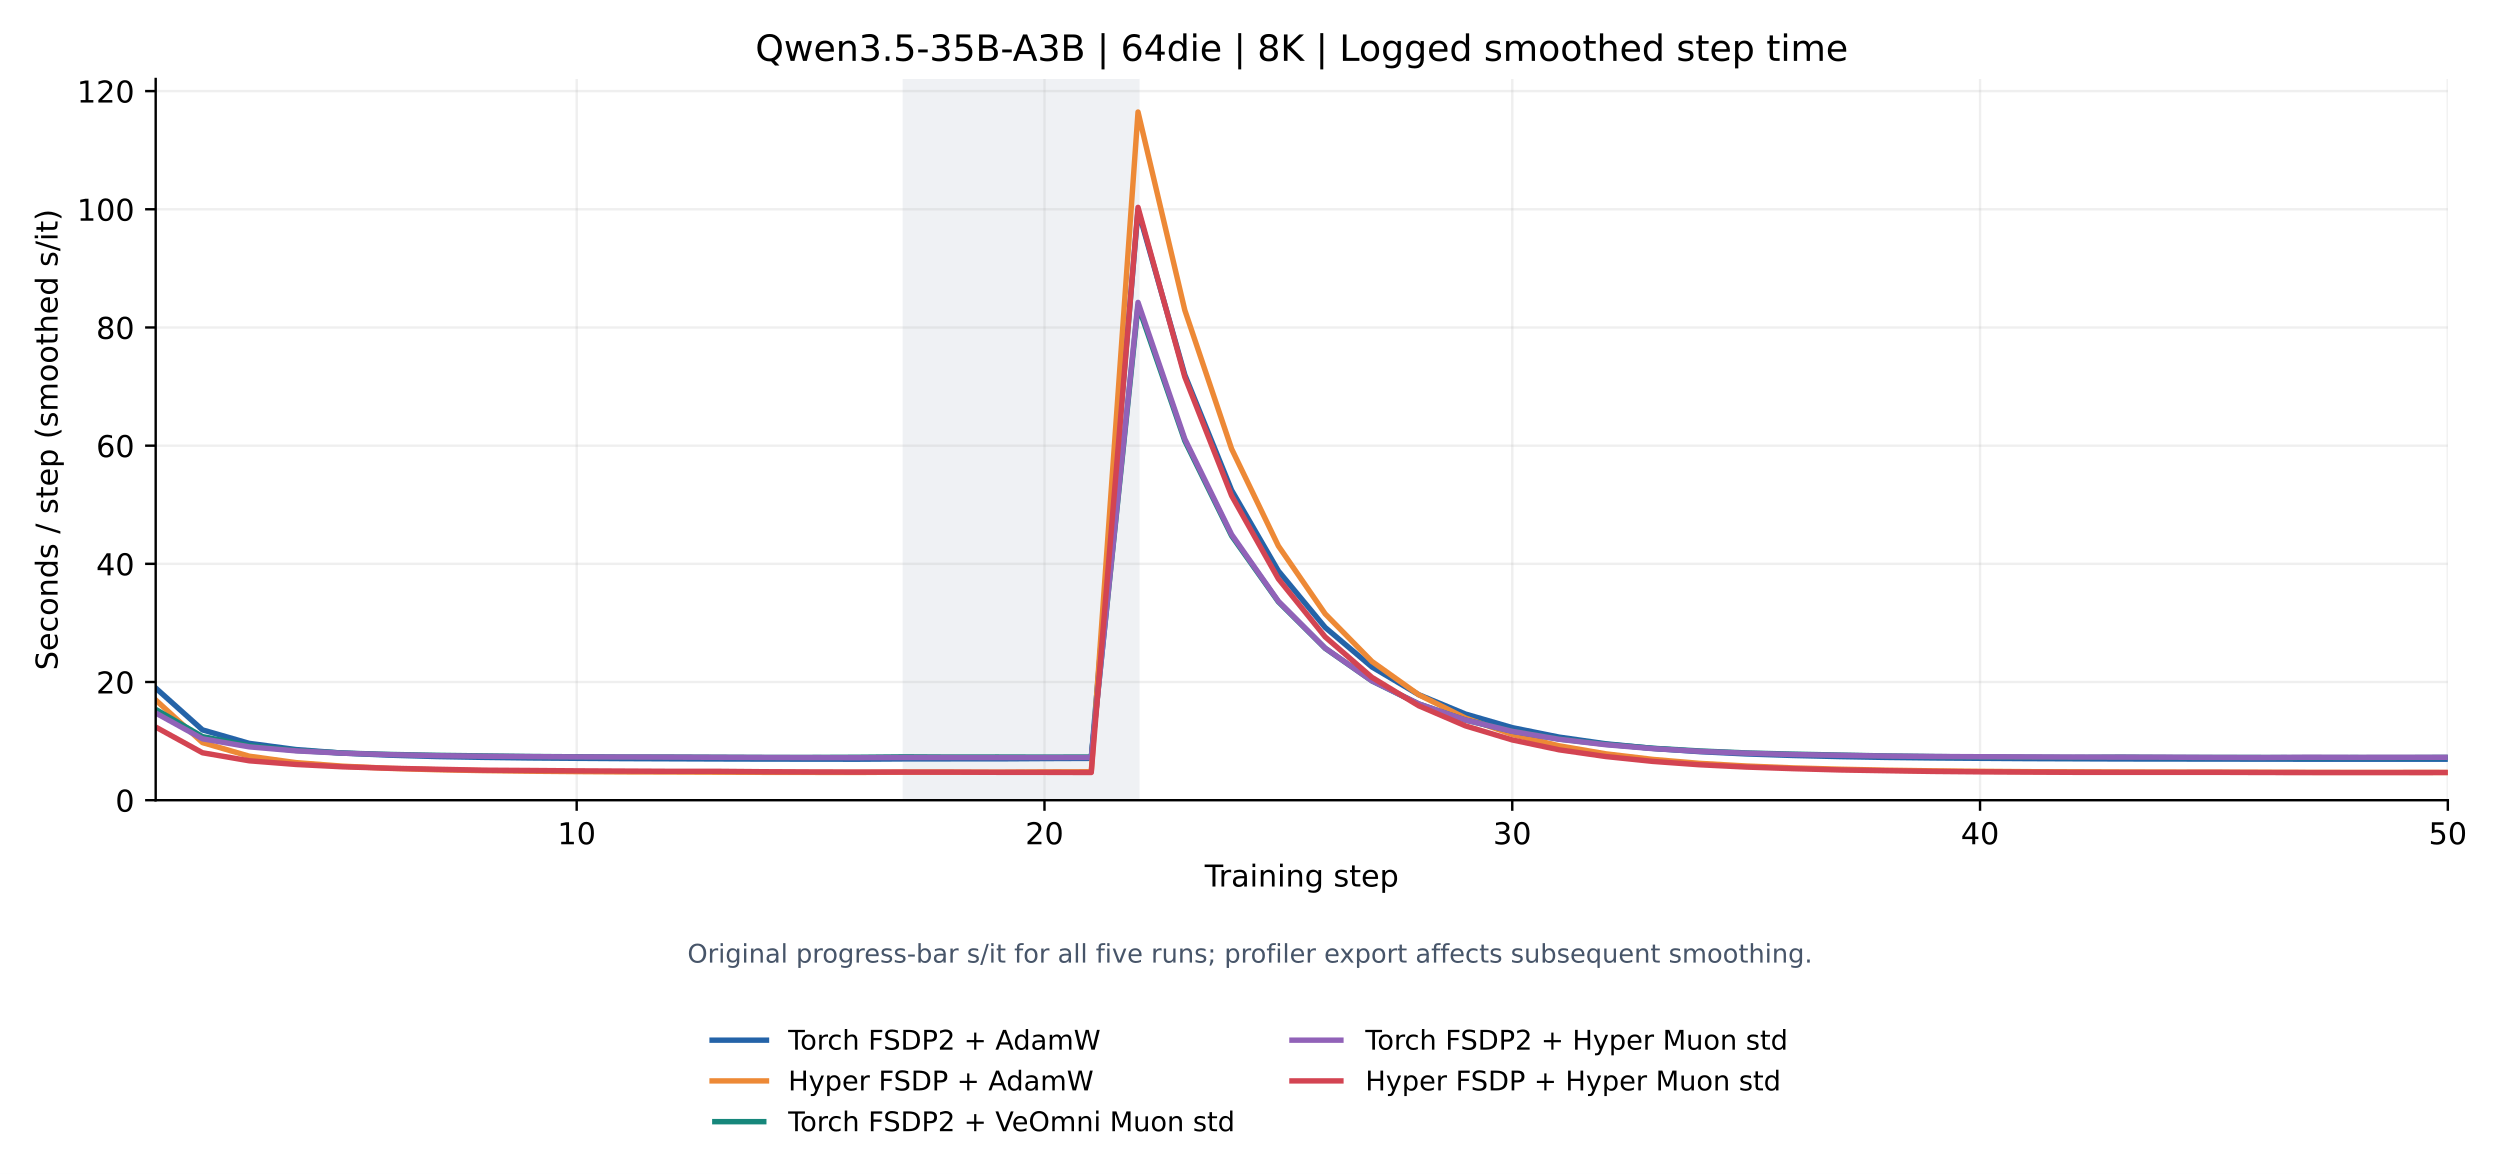
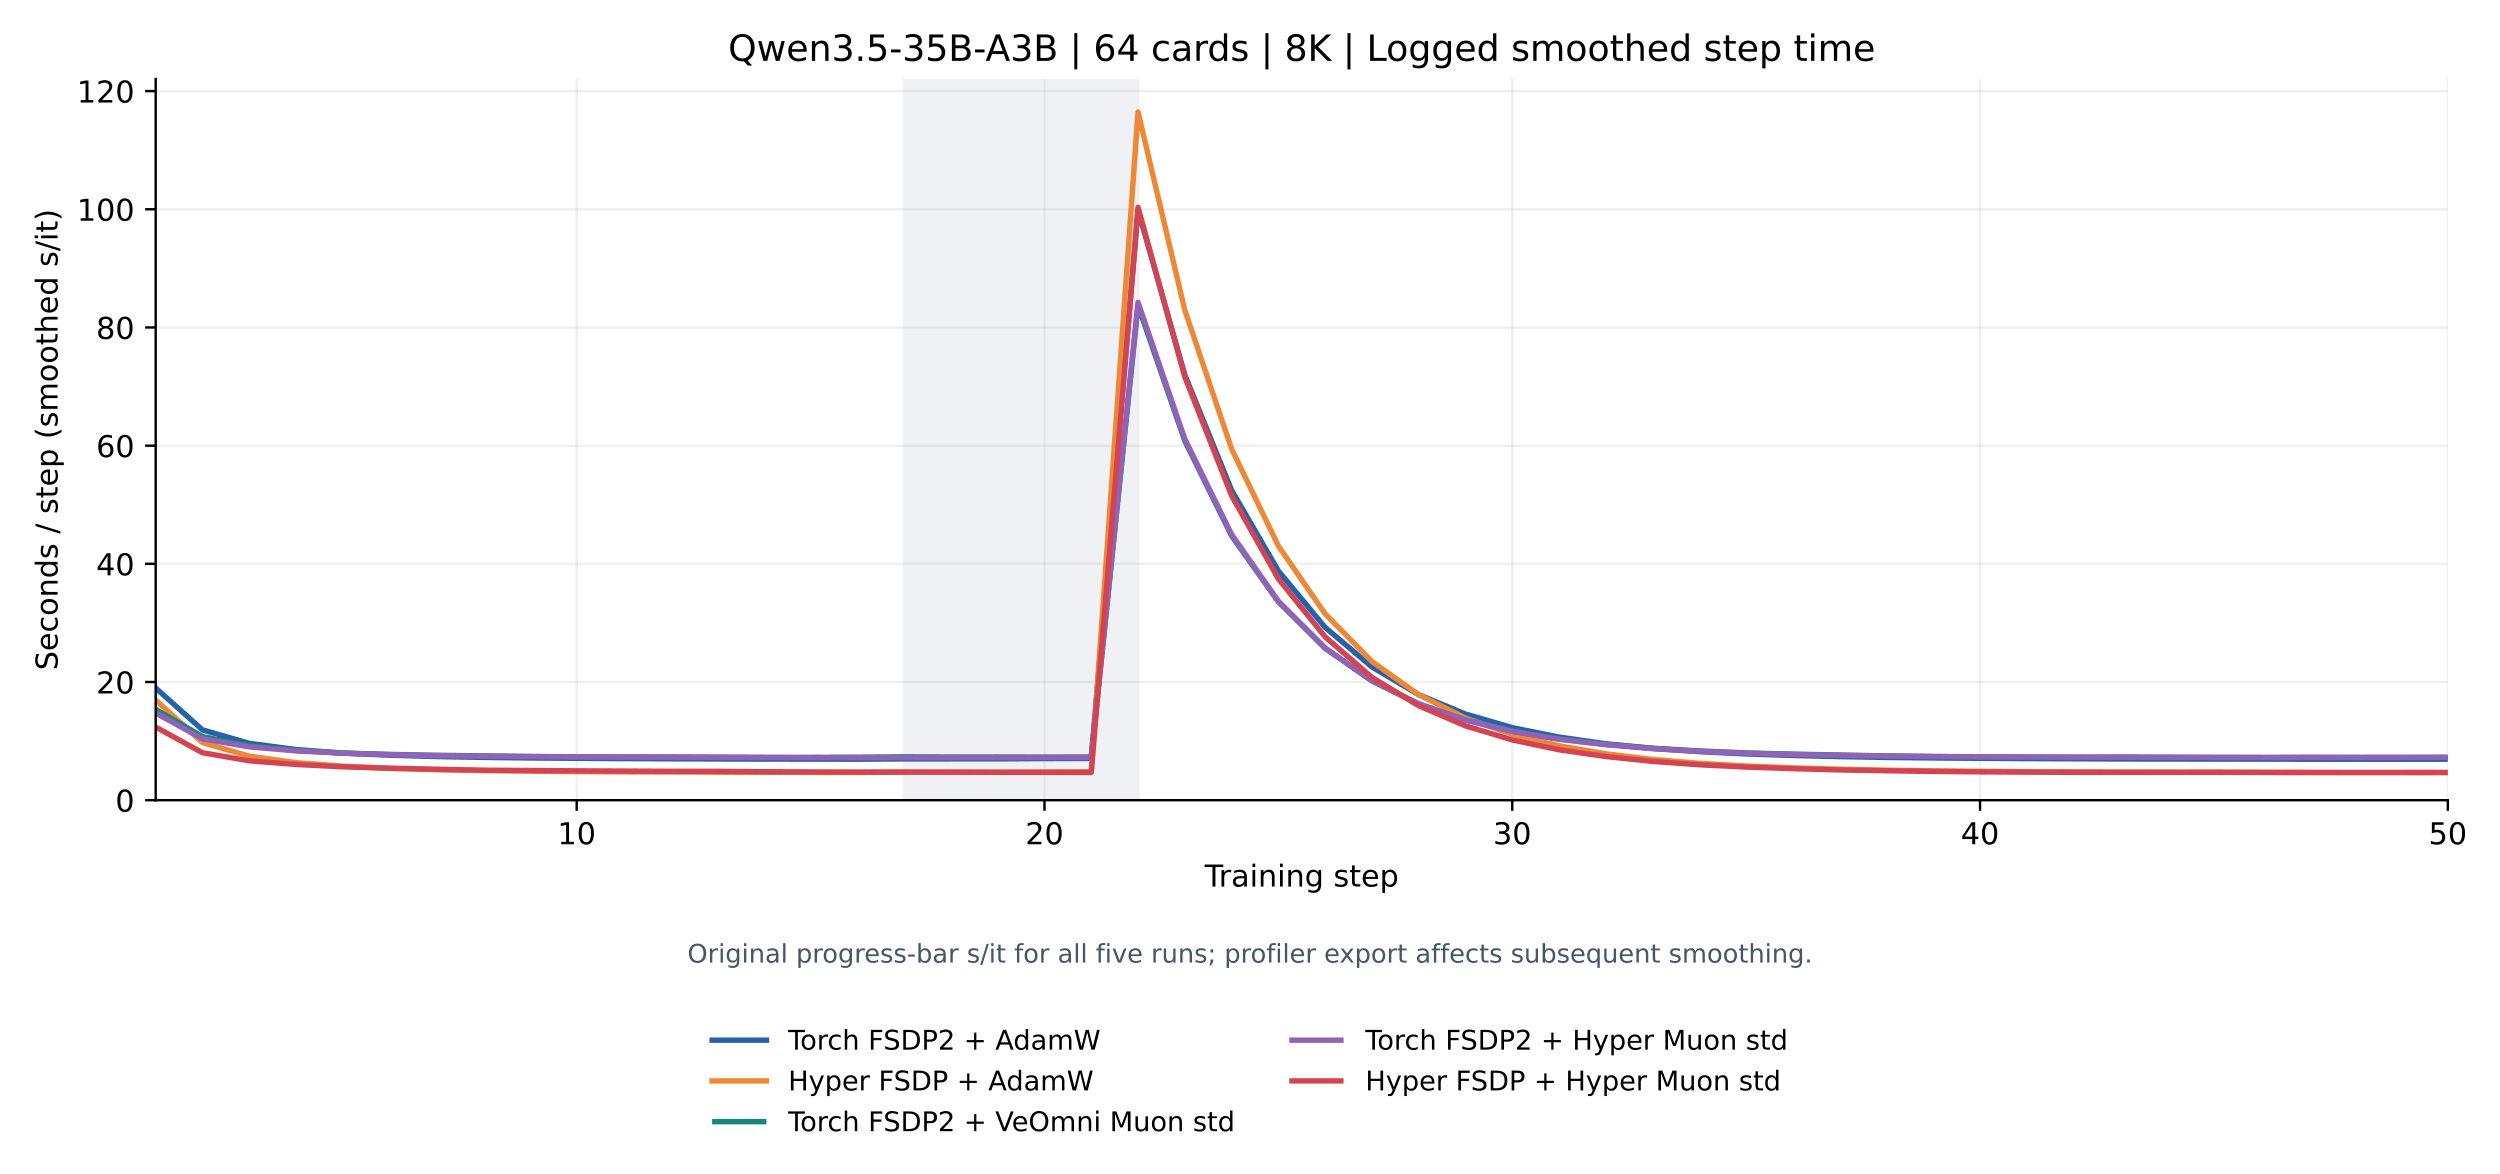
<svg xmlns="http://www.w3.org/2000/svg" xmlns:xlink="http://www.w3.org/1999/xlink" width="828pt" height="388.8pt" viewBox="0 0 828 388.8" version="1.1">
  <defs>
    <style type="text/css">*{stroke-linejoin: round; stroke-linecap: butt}</style>
  </defs>
  <g id="figure_1">
    <g id="patch_1">
      <path d="M 0 388.8 L 828 388.8 L 828 0 L 0 0 z " style="fill: #ffffff" />
    </g>
    <g id="axes_1">
      <g id="patch_2">
        <path d="M 51.562 265.03 L 810.72 265.03 L 810.72 26.16 L 51.562 26.16 z " style="fill: #ffffff" />
      </g>
      <g id="patch_3">
        <path d="M 299.451 265.03 L 376.916 265.03 L 376.916 26.16 L 299.451 26.16 z " clip-path="url(#pf709aa129a)" style="fill: #94a3b8; opacity: 0.15; stroke: #94a3b8; stroke-linejoin: miter" />
      </g>
      <g id="matplotlib.axis_1">
        <g id="xtick_1">
          <g id="line2d_1">
            <path d="M 190.999 265.03 L 190.999 26.16 " clip-path="url(#pf709aa129a)" style="fill: none; stroke: #b0b0b0; stroke-opacity: 0.2; stroke-width: 0.8; stroke-linecap: square" />
          </g>
          <g id="line2d_2">
            <defs>
              <path id="m7ab575b5c6" d="M 0 0 L 0 3.5 " style="stroke: #000000; stroke-width: 0.8" />
            </defs>
            <g>
              <use xlink:href="#m7ab575b5c6" x="190.999" y="265.03" style="stroke: #000000; stroke-width: 0.8" />
            </g>
          </g>
          <g id="text_1">
            <text style="font-size: 10px; font-family: 'DejaVu Sans', 'Bitstream Vera Sans', 'Computer Modern Sans Serif', 'Lucida Grande', 'Verdana', 'Geneva', 'Lucid', 'Arial', 'Helvetica', 'Avant Garde', sans-serif; text-anchor: middle" x="190.999" y="279.627" transform="rotate(-0 190.9995 279.6273)">10</text>
          </g>
        </g>
        <g id="xtick_2">
          <g id="line2d_3">
            <path d="M 345.93 265.03 L 345.93 26.16 " clip-path="url(#pf709aa129a)" style="fill: none; stroke: #b0b0b0; stroke-opacity: 0.2; stroke-width: 0.8; stroke-linecap: square" />
          </g>
          <g id="line2d_4">
            <g>
              <use xlink:href="#m7ab575b5c6" x="345.93" y="265.03" style="stroke: #000000; stroke-width: 0.8" />
            </g>
          </g>
          <g id="text_2">
            <text style="font-size: 10px; font-family: 'DejaVu Sans', 'Bitstream Vera Sans', 'Computer Modern Sans Serif', 'Lucida Grande', 'Verdana', 'Geneva', 'Lucid', 'Arial', 'Helvetica', 'Avant Garde', sans-serif; text-anchor: middle" x="345.93" y="279.627" transform="rotate(-0 345.9296 279.6273)">20</text>
          </g>
        </g>
        <g id="xtick_3">
          <g id="line2d_5">
            <path d="M 500.86 265.03 L 500.86 26.16 " clip-path="url(#pf709aa129a)" style="fill: none; stroke: #b0b0b0; stroke-opacity: 0.2; stroke-width: 0.8; stroke-linecap: square" />
          </g>
          <g id="line2d_6">
            <g>
              <use xlink:href="#m7ab575b5c6" x="500.86" y="265.03" style="stroke: #000000; stroke-width: 0.8" />
            </g>
          </g>
          <g id="text_3">
            <text style="font-size: 10px; font-family: 'DejaVu Sans', 'Bitstream Vera Sans', 'Computer Modern Sans Serif', 'Lucida Grande', 'Verdana', 'Geneva', 'Lucid', 'Arial', 'Helvetica', 'Avant Garde', sans-serif; text-anchor: middle" x="500.86" y="279.627" transform="rotate(-0 500.8597 279.6273)">30</text>
          </g>
        </g>
        <g id="xtick_4">
          <g id="line2d_7">
            <path d="M 655.79 265.03 L 655.79 26.16 " clip-path="url(#pf709aa129a)" style="fill: none; stroke: #b0b0b0; stroke-opacity: 0.2; stroke-width: 0.8; stroke-linecap: square" />
          </g>
          <g id="line2d_8">
            <g>
              <use xlink:href="#m7ab575b5c6" x="655.79" y="265.03" style="stroke: #000000; stroke-width: 0.8" />
            </g>
          </g>
          <g id="text_4">
            <text style="font-size: 10px; font-family: 'DejaVu Sans', 'Bitstream Vera Sans', 'Computer Modern Sans Serif', 'Lucida Grande', 'Verdana', 'Geneva', 'Lucid', 'Arial', 'Helvetica', 'Avant Garde', sans-serif; text-anchor: middle" x="655.79" y="279.627" transform="rotate(-0 655.7899 279.6273)">40</text>
          </g>
        </g>
        <g id="xtick_5">
          <g id="line2d_9">
            <path d="M 810.72 265.03 L 810.72 26.16 " clip-path="url(#pf709aa129a)" style="fill: none; stroke: #b0b0b0; stroke-opacity: 0.2; stroke-width: 0.8; stroke-linecap: square" />
          </g>
          <g id="line2d_10">
            <g>
              <use xlink:href="#m7ab575b5c6" x="810.72" y="265.03" style="stroke: #000000; stroke-width: 0.8" />
            </g>
          </g>
          <g id="text_5">
            <text style="font-size: 10px; font-family: 'DejaVu Sans', 'Bitstream Vera Sans', 'Computer Modern Sans Serif', 'Lucida Grande', 'Verdana', 'Geneva', 'Lucid', 'Arial', 'Helvetica', 'Avant Garde', sans-serif; text-anchor: middle" x="810.72" y="279.627" transform="rotate(-0 810.72 279.6273)">50</text>
          </g>
        </g>
        <g id="text_6">
          <text style="font-size: 10px; font-family: 'DejaVu Sans', 'Bitstream Vera Sans', 'Computer Modern Sans Serif', 'Lucida Grande', 'Verdana', 'Geneva', 'Lucid', 'Arial', 'Helvetica', 'Avant Garde', sans-serif; text-anchor: middle" x="431.141" y="293.628" transform="rotate(-0 431.1412 293.6281)">Training step</text>
        </g>
      </g>
      <g id="matplotlib.axis_2">
        <g id="ytick_1">
          <g id="line2d_11">
            <path d="M 51.562 265.03 L 810.72 265.03 " clip-path="url(#pf709aa129a)" style="fill: none; stroke: #b0b0b0; stroke-opacity: 0.2; stroke-width: 0.8; stroke-linecap: square" />
          </g>
          <g id="line2d_12">
            <defs>
              <path id="m87e381351a" d="M 0 0 L -3.5 0 " style="stroke: #000000; stroke-width: 0.8" />
            </defs>
            <g>
              <use xlink:href="#m87e381351a" x="51.562" y="265.03" style="stroke: #000000; stroke-width: 0.8" />
            </g>
          </g>
          <g id="text_7">
            <text style="font-size: 10px; font-family: 'DejaVu Sans', 'Bitstream Vera Sans', 'Computer Modern Sans Serif', 'Lucida Grande', 'Verdana', 'Geneva', 'Lucid', 'Arial', 'Helvetica', 'Avant Garde', sans-serif; text-anchor: end" x="44.562" y="268.828" transform="rotate(-0 44.56234 268.8285)">0</text>
          </g>
        </g>
        <g id="ytick_2">
          <g id="line2d_13">
            <path d="M 51.562 225.886 L 810.72 225.886 " clip-path="url(#pf709aa129a)" style="fill: none; stroke: #b0b0b0; stroke-opacity: 0.2; stroke-width: 0.8; stroke-linecap: square" />
          </g>
          <g id="line2d_14">
            <g>
              <use xlink:href="#m87e381351a" x="51.562" y="225.886" style="stroke: #000000; stroke-width: 0.8" />
            </g>
          </g>
          <g id="text_8">
            <text style="font-size: 10px; font-family: 'DejaVu Sans', 'Bitstream Vera Sans', 'Computer Modern Sans Serif', 'Lucida Grande', 'Verdana', 'Geneva', 'Lucid', 'Arial', 'Helvetica', 'Avant Garde', sans-serif; text-anchor: end" x="44.562" y="229.685" transform="rotate(-0 44.56234 229.6852)">20</text>
          </g>
        </g>
        <g id="ytick_3">
          <g id="line2d_15">
            <path d="M 51.562 186.743 L 810.72 186.743 " clip-path="url(#pf709aa129a)" style="fill: none; stroke: #b0b0b0; stroke-opacity: 0.2; stroke-width: 0.8; stroke-linecap: square" />
          </g>
          <g id="line2d_16">
            <g>
              <use xlink:href="#m87e381351a" x="51.562" y="186.743" style="stroke: #000000; stroke-width: 0.8" />
            </g>
          </g>
          <g id="text_9">
            <text style="font-size: 10px; font-family: 'DejaVu Sans', 'Bitstream Vera Sans', 'Computer Modern Sans Serif', 'Lucida Grande', 'Verdana', 'Geneva', 'Lucid', 'Arial', 'Helvetica', 'Avant Garde', sans-serif; text-anchor: end" x="44.562" y="190.542" transform="rotate(-0 44.56234 190.542)">40</text>
          </g>
        </g>
        <g id="ytick_4">
          <g id="line2d_17">
            <path d="M 51.562 147.6 L 810.72 147.6 " clip-path="url(#pf709aa129a)" style="fill: none; stroke: #b0b0b0; stroke-opacity: 0.2; stroke-width: 0.8; stroke-linecap: square" />
          </g>
          <g id="line2d_18">
            <g>
              <use xlink:href="#m87e381351a" x="51.562" y="147.6" style="stroke: #000000; stroke-width: 0.8" />
            </g>
          </g>
          <g id="text_10">
            <text style="font-size: 10px; font-family: 'DejaVu Sans', 'Bitstream Vera Sans', 'Computer Modern Sans Serif', 'Lucida Grande', 'Verdana', 'Geneva', 'Lucid', 'Arial', 'Helvetica', 'Avant Garde', sans-serif; text-anchor: end" x="44.562" y="151.399" transform="rotate(-0 44.56234 151.3988)">60</text>
          </g>
        </g>
        <g id="ytick_5">
          <g id="line2d_19">
            <path d="M 51.562 108.457 L 810.72 108.457 " clip-path="url(#pf709aa129a)" style="fill: none; stroke: #b0b0b0; stroke-opacity: 0.2; stroke-width: 0.8; stroke-linecap: square" />
          </g>
          <g id="line2d_20">
            <g>
              <use xlink:href="#m87e381351a" x="51.562" y="108.457" style="stroke: #000000; stroke-width: 0.8" />
            </g>
          </g>
          <g id="text_11">
            <text style="font-size: 10px; font-family: 'DejaVu Sans', 'Bitstream Vera Sans', 'Computer Modern Sans Serif', 'Lucida Grande', 'Verdana', 'Geneva', 'Lucid', 'Arial', 'Helvetica', 'Avant Garde', sans-serif; text-anchor: end" x="44.562" y="112.256" transform="rotate(-0 44.56234 112.2555)">80</text>
          </g>
        </g>
        <g id="ytick_6">
          <g id="line2d_21">
            <path d="M 51.562 69.313 L 810.72 69.313 " clip-path="url(#pf709aa129a)" style="fill: none; stroke: #b0b0b0; stroke-opacity: 0.2; stroke-width: 0.8; stroke-linecap: square" />
          </g>
          <g id="line2d_22">
            <g>
              <use xlink:href="#m87e381351a" x="51.562" y="69.313" style="stroke: #000000; stroke-width: 0.8" />
            </g>
          </g>
          <g id="text_12">
            <text style="font-size: 10px; font-family: 'DejaVu Sans', 'Bitstream Vera Sans', 'Computer Modern Sans Serif', 'Lucida Grande', 'Verdana', 'Geneva', 'Lucid', 'Arial', 'Helvetica', 'Avant Garde', sans-serif; text-anchor: end" x="44.562" y="73.112" transform="rotate(-0 44.56234 73.11229)">100</text>
          </g>
        </g>
        <g id="ytick_7">
          <g id="line2d_23">
            <path d="M 51.562 30.17 L 810.72 30.17 " clip-path="url(#pf709aa129a)" style="fill: none; stroke: #b0b0b0; stroke-opacity: 0.2; stroke-width: 0.8; stroke-linecap: square" />
          </g>
          <g id="line2d_24">
            <g>
              <use xlink:href="#m87e381351a" x="51.562" y="30.17" style="stroke: #000000; stroke-width: 0.8" />
            </g>
          </g>
          <g id="text_13">
            <text style="font-size: 10px; font-family: 'DejaVu Sans', 'Bitstream Vera Sans', 'Computer Modern Sans Serif', 'Lucida Grande', 'Verdana', 'Geneva', 'Lucid', 'Arial', 'Helvetica', 'Avant Garde', sans-serif; text-anchor: end" x="44.562" y="33.969" transform="rotate(-0 44.56234 33.96905)">120</text>
          </g>
        </g>
        <g id="text_14">
          <text style="font-size: 10px; font-family: 'DejaVu Sans', 'Bitstream Vera Sans', 'Computer Modern Sans Serif', 'Lucida Grande', 'Verdana', 'Geneva', 'Lucid', 'Arial', 'Helvetica', 'Avant Garde', sans-serif; text-anchor: middle" x="19.073" y="145.595" transform="rotate(-90 19.0725 145.5948)">Seconds / step (smoothed s/it)</text>
        </g>
      </g>
      <g id="line2d_25">
        <path d="M 51.562 227.883 L 67.055 241.739 L 82.548 246.202 L 98.041 248.257 L 113.534 249.431 L 129.027 250.116 L 144.52 250.566 L 160.013 250.84 L 175.506 251.036 L 190.999 251.153 L 206.492 251.251 L 221.985 251.31 L 237.479 251.369 L 252.972 251.408 L 268.465 251.427 L 283.958 251.447 L 299.451 251.349 L 314.944 251.33 L 330.437 251.33 L 345.93 251.232 L 361.423 251.173 L 376.916 69.568 L 392.409 124.153 L 407.902 162.357 L 423.395 189.092 L 438.888 207.802 L 454.381 220.896 L 469.874 230.075 L 485.367 236.494 L 500.86 240.996 L 516.353 244.127 L 531.846 246.339 L 547.339 247.865 L 562.832 248.942 L 578.325 249.705 L 593.818 250.214 L 609.311 250.586 L 624.804 250.86 L 640.297 251.036 L 655.79 251.153 L 671.283 251.251 L 686.776 251.31 L 702.269 251.369 L 717.762 251.388 L 733.255 251.408 L 748.748 251.427 L 764.241 251.447 L 779.734 251.447 L 795.227 251.447 L 810.72 251.447 " clip-path="url(#pf709aa129a)" style="fill: none; stroke: #2463a8; stroke-width: 1.8; stroke-linecap: square" />
      </g>
      <g id="line2d_26">
        <path d="M 51.562 231.836 L 67.055 245.947 L 82.548 250.449 L 98.041 252.582 L 113.534 253.756 L 129.027 254.481 L 144.52 254.931 L 160.013 255.224 L 175.506 255.42 L 190.999 255.557 L 206.492 255.655 L 221.985 255.694 L 237.479 255.753 L 252.972 255.792 L 268.465 255.811 L 283.958 255.831 L 299.451 255.733 L 314.944 255.733 L 330.437 255.753 L 345.93 255.655 L 361.423 255.616 L 376.916 37.099 L 392.409 102.722 L 407.902 148.657 L 423.395 180.813 L 438.888 203.301 L 454.381 219.075 L 469.874 230.094 L 485.367 237.825 L 500.86 243.246 L 516.353 247.004 L 531.846 249.666 L 547.339 251.506 L 562.832 252.817 L 578.325 253.698 L 593.818 254.324 L 609.311 254.755 L 624.804 255.087 L 640.297 255.303 L 655.79 255.459 L 671.283 255.577 L 686.776 255.635 L 702.269 255.694 L 717.762 255.733 L 733.255 255.753 L 748.748 255.772 L 764.241 255.811 L 779.734 255.831 L 795.227 255.831 L 810.72 255.851 " clip-path="url(#pf709aa129a)" style="fill: none; stroke: #ed8936; stroke-width: 1.8; stroke-linecap: square" />
      </g>
      <g id="line2d_27">
        <path d="M 51.562 234.948 L 67.055 243.971 L 82.548 246.965 L 98.041 248.55 L 113.534 249.412 L 129.027 249.862 L 144.52 250.155 L 160.013 250.351 L 175.506 250.547 L 190.999 250.645 L 206.492 250.742 L 221.985 250.742 L 237.479 250.801 L 252.972 250.86 L 268.465 250.86 L 283.958 250.801 L 299.451 250.664 L 314.944 250.742 L 330.437 250.723 L 345.93 250.762 L 361.423 250.723 L 376.916 101.215 L 392.409 146.015 L 407.902 177.466 L 423.395 199.308 L 438.888 214.711 L 454.381 225.515 L 469.874 233.147 L 485.367 238.491 L 500.86 242.17 L 516.353 244.753 L 531.846 246.515 L 547.339 247.826 L 562.832 248.707 L 578.325 249.372 L 593.818 249.764 L 609.311 250.077 L 624.804 250.371 L 640.297 250.566 L 655.79 250.703 L 671.283 250.801 L 686.776 250.86 L 702.269 250.782 L 717.762 250.86 L 733.255 250.86 L 748.748 250.879 L 764.241 250.919 L 779.734 250.899 L 795.227 250.919 L 810.72 250.86 " clip-path="url(#pf709aa129a)" style="fill: none; stroke: #16877b; stroke-width: 1.8" />
      </g>
      <g id="line2d_28">
        <path d="M 51.562 236.142 L 67.055 244.695 L 82.548 247.356 L 98.041 248.687 L 113.534 249.451 L 129.027 249.94 L 144.52 250.273 L 160.013 250.468 L 175.506 250.586 L 190.999 250.684 L 206.492 250.723 L 221.985 250.762 L 237.479 250.821 L 252.972 250.879 L 268.465 250.919 L 283.958 250.938 L 299.451 250.899 L 314.944 250.899 L 330.437 250.919 L 345.93 250.899 L 361.423 250.879 L 376.916 100.158 L 392.409 145.388 L 407.902 177.016 L 423.395 199.132 L 438.888 214.652 L 454.381 225.495 L 469.874 233.128 L 485.367 238.471 L 500.86 242.229 L 516.353 244.851 L 531.846 246.652 L 547.339 247.944 L 562.832 248.844 L 578.325 249.451 L 593.818 249.901 L 609.311 250.155 L 624.804 250.41 L 640.297 250.547 L 655.79 250.625 L 671.283 250.684 L 686.776 250.742 L 702.269 250.762 L 717.762 250.782 L 733.255 250.86 L 748.748 250.899 L 764.241 250.801 L 779.734 250.84 L 795.227 250.821 L 810.72 250.821 " clip-path="url(#pf709aa129a)" style="fill: none; stroke: #9162b8; stroke-width: 1.8" />
      </g>
      <g id="line2d_29">
        <path d="M 51.562 240.8 L 67.055 249.314 L 82.548 251.975 L 98.041 253.189 L 113.534 253.972 L 129.027 254.441 L 144.52 254.774 L 160.013 255.087 L 175.506 255.185 L 190.999 255.303 L 206.492 255.381 L 221.985 255.459 L 237.479 255.459 L 252.972 255.596 L 268.465 255.674 L 283.958 255.714 L 299.451 255.714 L 314.944 255.733 L 330.437 255.792 L 345.93 255.811 L 361.423 255.851 L 376.916 68.687 L 392.409 124.858 L 407.902 164.158 L 423.395 191.714 L 438.888 210.934 L 454.381 224.34 L 469.874 233.754 L 485.367 240.409 L 500.86 245.067 L 516.353 248.335 L 531.846 250.566 L 547.339 252.171 L 562.832 253.287 L 578.325 254.05 L 593.818 254.578 L 609.311 255.009 L 624.804 255.263 L 640.297 255.498 L 655.79 255.635 L 671.283 255.714 L 686.776 255.792 L 702.269 255.811 L 717.762 255.811 L 733.255 255.792 L 748.748 255.851 L 764.241 255.87 L 779.734 255.87 L 795.227 255.87 L 810.72 255.851 " clip-path="url(#pf709aa129a)" style="fill: none; stroke: #d34452; stroke-width: 1.8" />
      </g>
      <g id="patch_4">
        <path d="M 51.562 265.03 L 51.562 26.16 " style="fill: none; stroke: #000000; stroke-width: 0.8; stroke-linejoin: miter; stroke-linecap: square" />
      </g>
      <g id="patch_5">
        <path d="M 51.562 265.03 L 810.72 265.03 " style="fill: none; stroke: #000000; stroke-width: 0.8; stroke-linejoin: miter; stroke-linecap: square" />
      </g>
      <g id="text_15">
-         <text style="font-size: 12px; font-family: 'DejaVu Sans', 'Bitstream Vera Sans', 'Computer Modern Sans Serif', 'Lucida Grande', 'Verdana', 'Geneva', 'Lucid', 'Arial', 'Helvetica', 'Avant Garde', sans-serif; text-anchor: middle" x="431.141" y="20.16" transform="rotate(-0 431.1412 20.16)">Qwen3.5-35B-A3B | 64die | 8K | Logged smoothed step time</text>
+         <text style="font-size: 12px; font-family: 'DejaVu Sans', 'Bitstream Vera Sans', 'Computer Modern Sans Serif', 'Lucida Grande', 'Verdana', 'Geneva', 'Lucid', 'Arial', 'Helvetica', 'Avant Garde', sans-serif; text-anchor: middle" x="431.141" y="20.16" transform="rotate(-0 431.1412 20.16)">Qwen3.5-35B-A3B | 64 cards | 8K | Logged smoothed step time</text>
      </g>
    </g>
    <g id="text_16">
      <text style="font-size: 8.5px; font-family: 'DejaVu Sans', 'Bitstream Vera Sans', 'Computer Modern Sans Serif', 'Lucida Grande', 'Verdana', 'Geneva', 'Lucid', 'Arial', 'Helvetica', 'Avant Garde', sans-serif; text-anchor: middle; fill: #475569" x="414" y="318.816" transform="rotate(-0 414 318.816)">Original progress-bar s/it for all five runs; profiler export affects subsequent smoothing.</text>
    </g>
    <g id="legend_1">
      <g id="line2d_30">
        <path d="M 235.853 344.498 L 244.853 344.498 L 253.853 344.498 " style="fill: none; stroke: #2463a8; stroke-width: 1.8; stroke-linecap: square" />
      </g>
      <g id="text_17">
        <text style="font-size: 9px; font-family: 'DejaVu Sans', 'Bitstream Vera Sans', 'Computer Modern Sans Serif', 'Lucida Grande', 'Verdana', 'Geneva', 'Lucid', 'Arial', 'Helvetica', 'Avant Garde', sans-serif; text-anchor: start" x="261.053" y="347.648" transform="rotate(-0 261.0534 347.6485)">Torch FSDP2 + AdamW</text>
      </g>
      <g id="line2d_31">
        <path d="M 235.853 357.999 L 244.853 357.999 L 253.853 357.999 " style="fill: none; stroke: #ed8936; stroke-width: 1.8; stroke-linecap: square" />
      </g>
      <g id="text_18">
        <text style="font-size: 9px; font-family: 'DejaVu Sans', 'Bitstream Vera Sans', 'Computer Modern Sans Serif', 'Lucida Grande', 'Verdana', 'Geneva', 'Lucid', 'Arial', 'Helvetica', 'Avant Garde', sans-serif; text-anchor: start" x="261.053" y="361.149" transform="rotate(-0 261.0534 361.1492)">Hyper FSDP + AdamW</text>
      </g>
      <g id="line2d_32">
        <path d="M 235.853 371.5 L 244.853 371.5 L 253.853 371.5 " style="fill: none; stroke: #16877b; stroke-width: 1.8" />
      </g>
      <g id="text_19">
        <text style="font-size: 9px; font-family: 'DejaVu Sans', 'Bitstream Vera Sans', 'Computer Modern Sans Serif', 'Lucida Grande', 'Verdana', 'Geneva', 'Lucid', 'Arial', 'Helvetica', 'Avant Garde', sans-serif; text-anchor: start" x="261.053" y="374.65" transform="rotate(-0 261.0534 374.6499)">Torch FSDP2 + VeOmni Muon std</text>
      </g>
      <g id="line2d_33">
        <path d="M 427.002 344.498 L 436.002 344.498 L 445.002 344.498 " style="fill: none; stroke: #9162b8; stroke-width: 1.8" />
      </g>
      <g id="text_20">
        <text style="font-size: 9px; font-family: 'DejaVu Sans', 'Bitstream Vera Sans', 'Computer Modern Sans Serif', 'Lucida Grande', 'Verdana', 'Geneva', 'Lucid', 'Arial', 'Helvetica', 'Avant Garde', sans-serif; text-anchor: start" x="452.202" y="347.648" transform="rotate(-0 452.2022 347.6485)">Torch FSDP2 + Hyper Muon std</text>
      </g>
      <g id="line2d_34">
        <path d="M 427.002 357.999 L 436.002 357.999 L 445.002 357.999 " style="fill: none; stroke: #d34452; stroke-width: 1.8" />
      </g>
      <g id="text_21">
        <text style="font-size: 9px; font-family: 'DejaVu Sans', 'Bitstream Vera Sans', 'Computer Modern Sans Serif', 'Lucida Grande', 'Verdana', 'Geneva', 'Lucid', 'Arial', 'Helvetica', 'Avant Garde', sans-serif; text-anchor: start" x="452.202" y="361.149" transform="rotate(-0 452.2022 361.1492)">Hyper FSDP + Hyper Muon std</text>
      </g>
    </g>
  </g>
  <defs>
    <clipPath id="pf709aa129a">
      <rect x="51.562" y="26.16" width="759.158" height="238.87" />
    </clipPath>
  </defs>
</svg>
